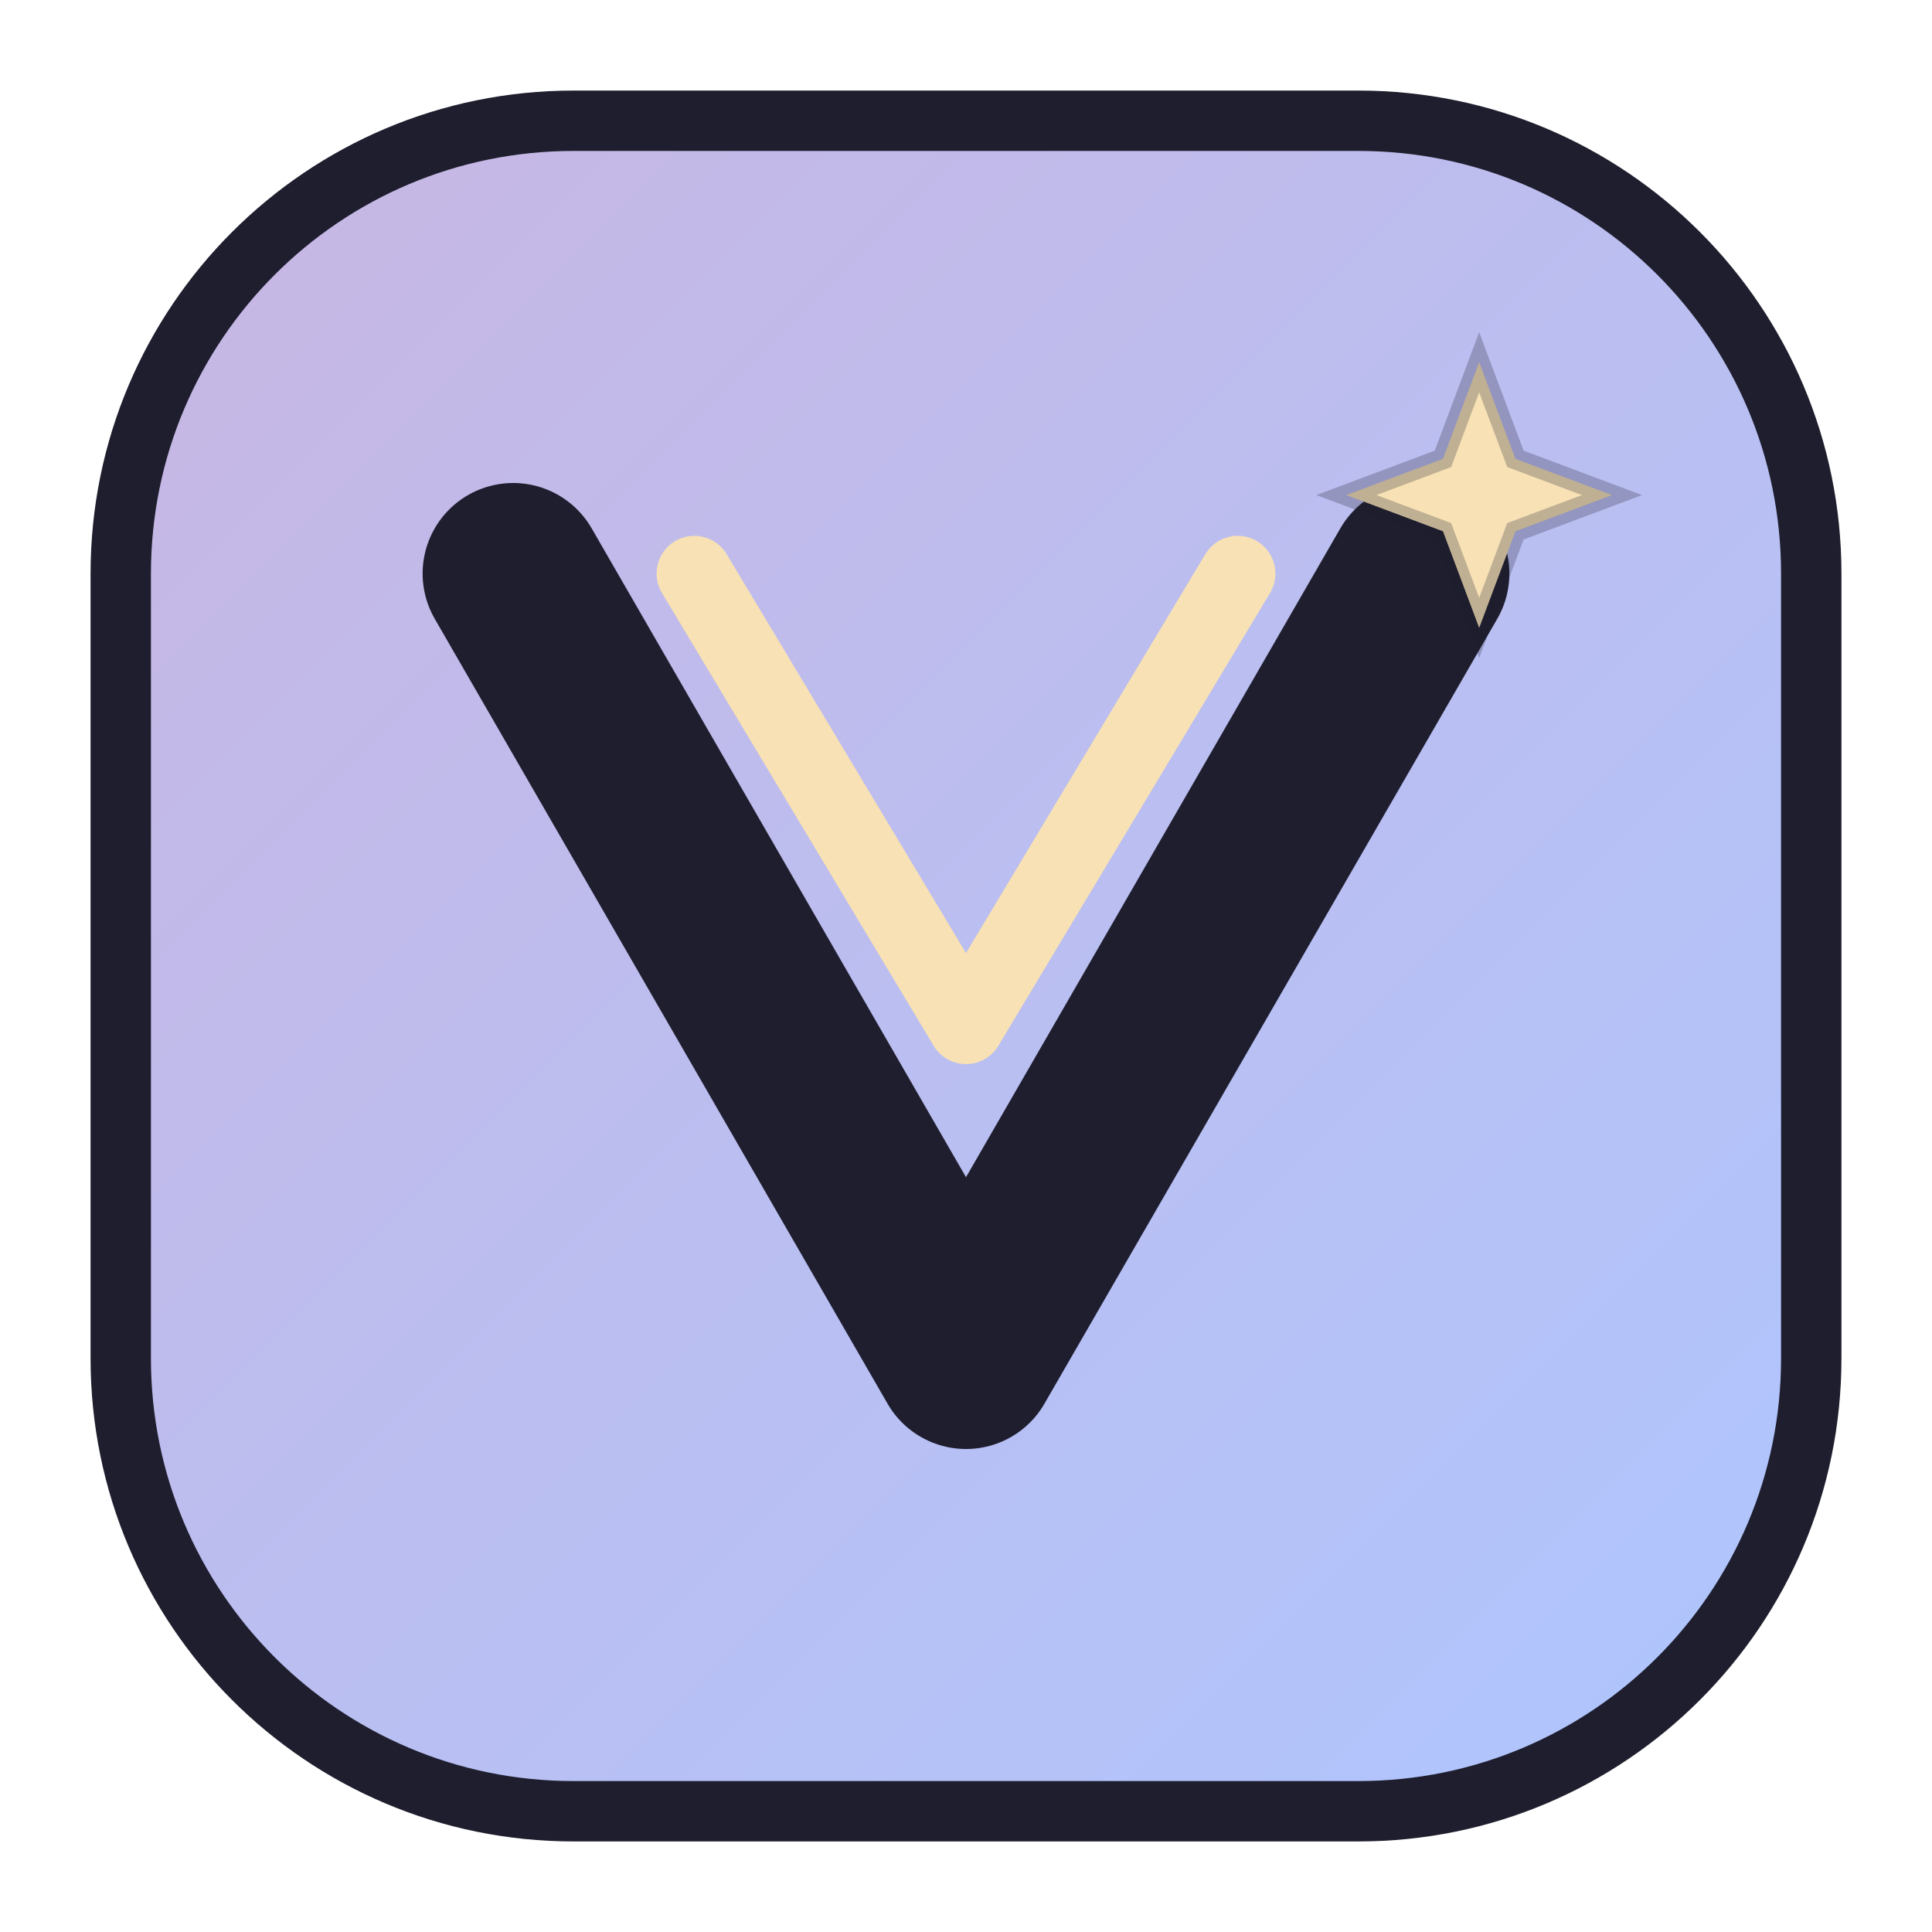
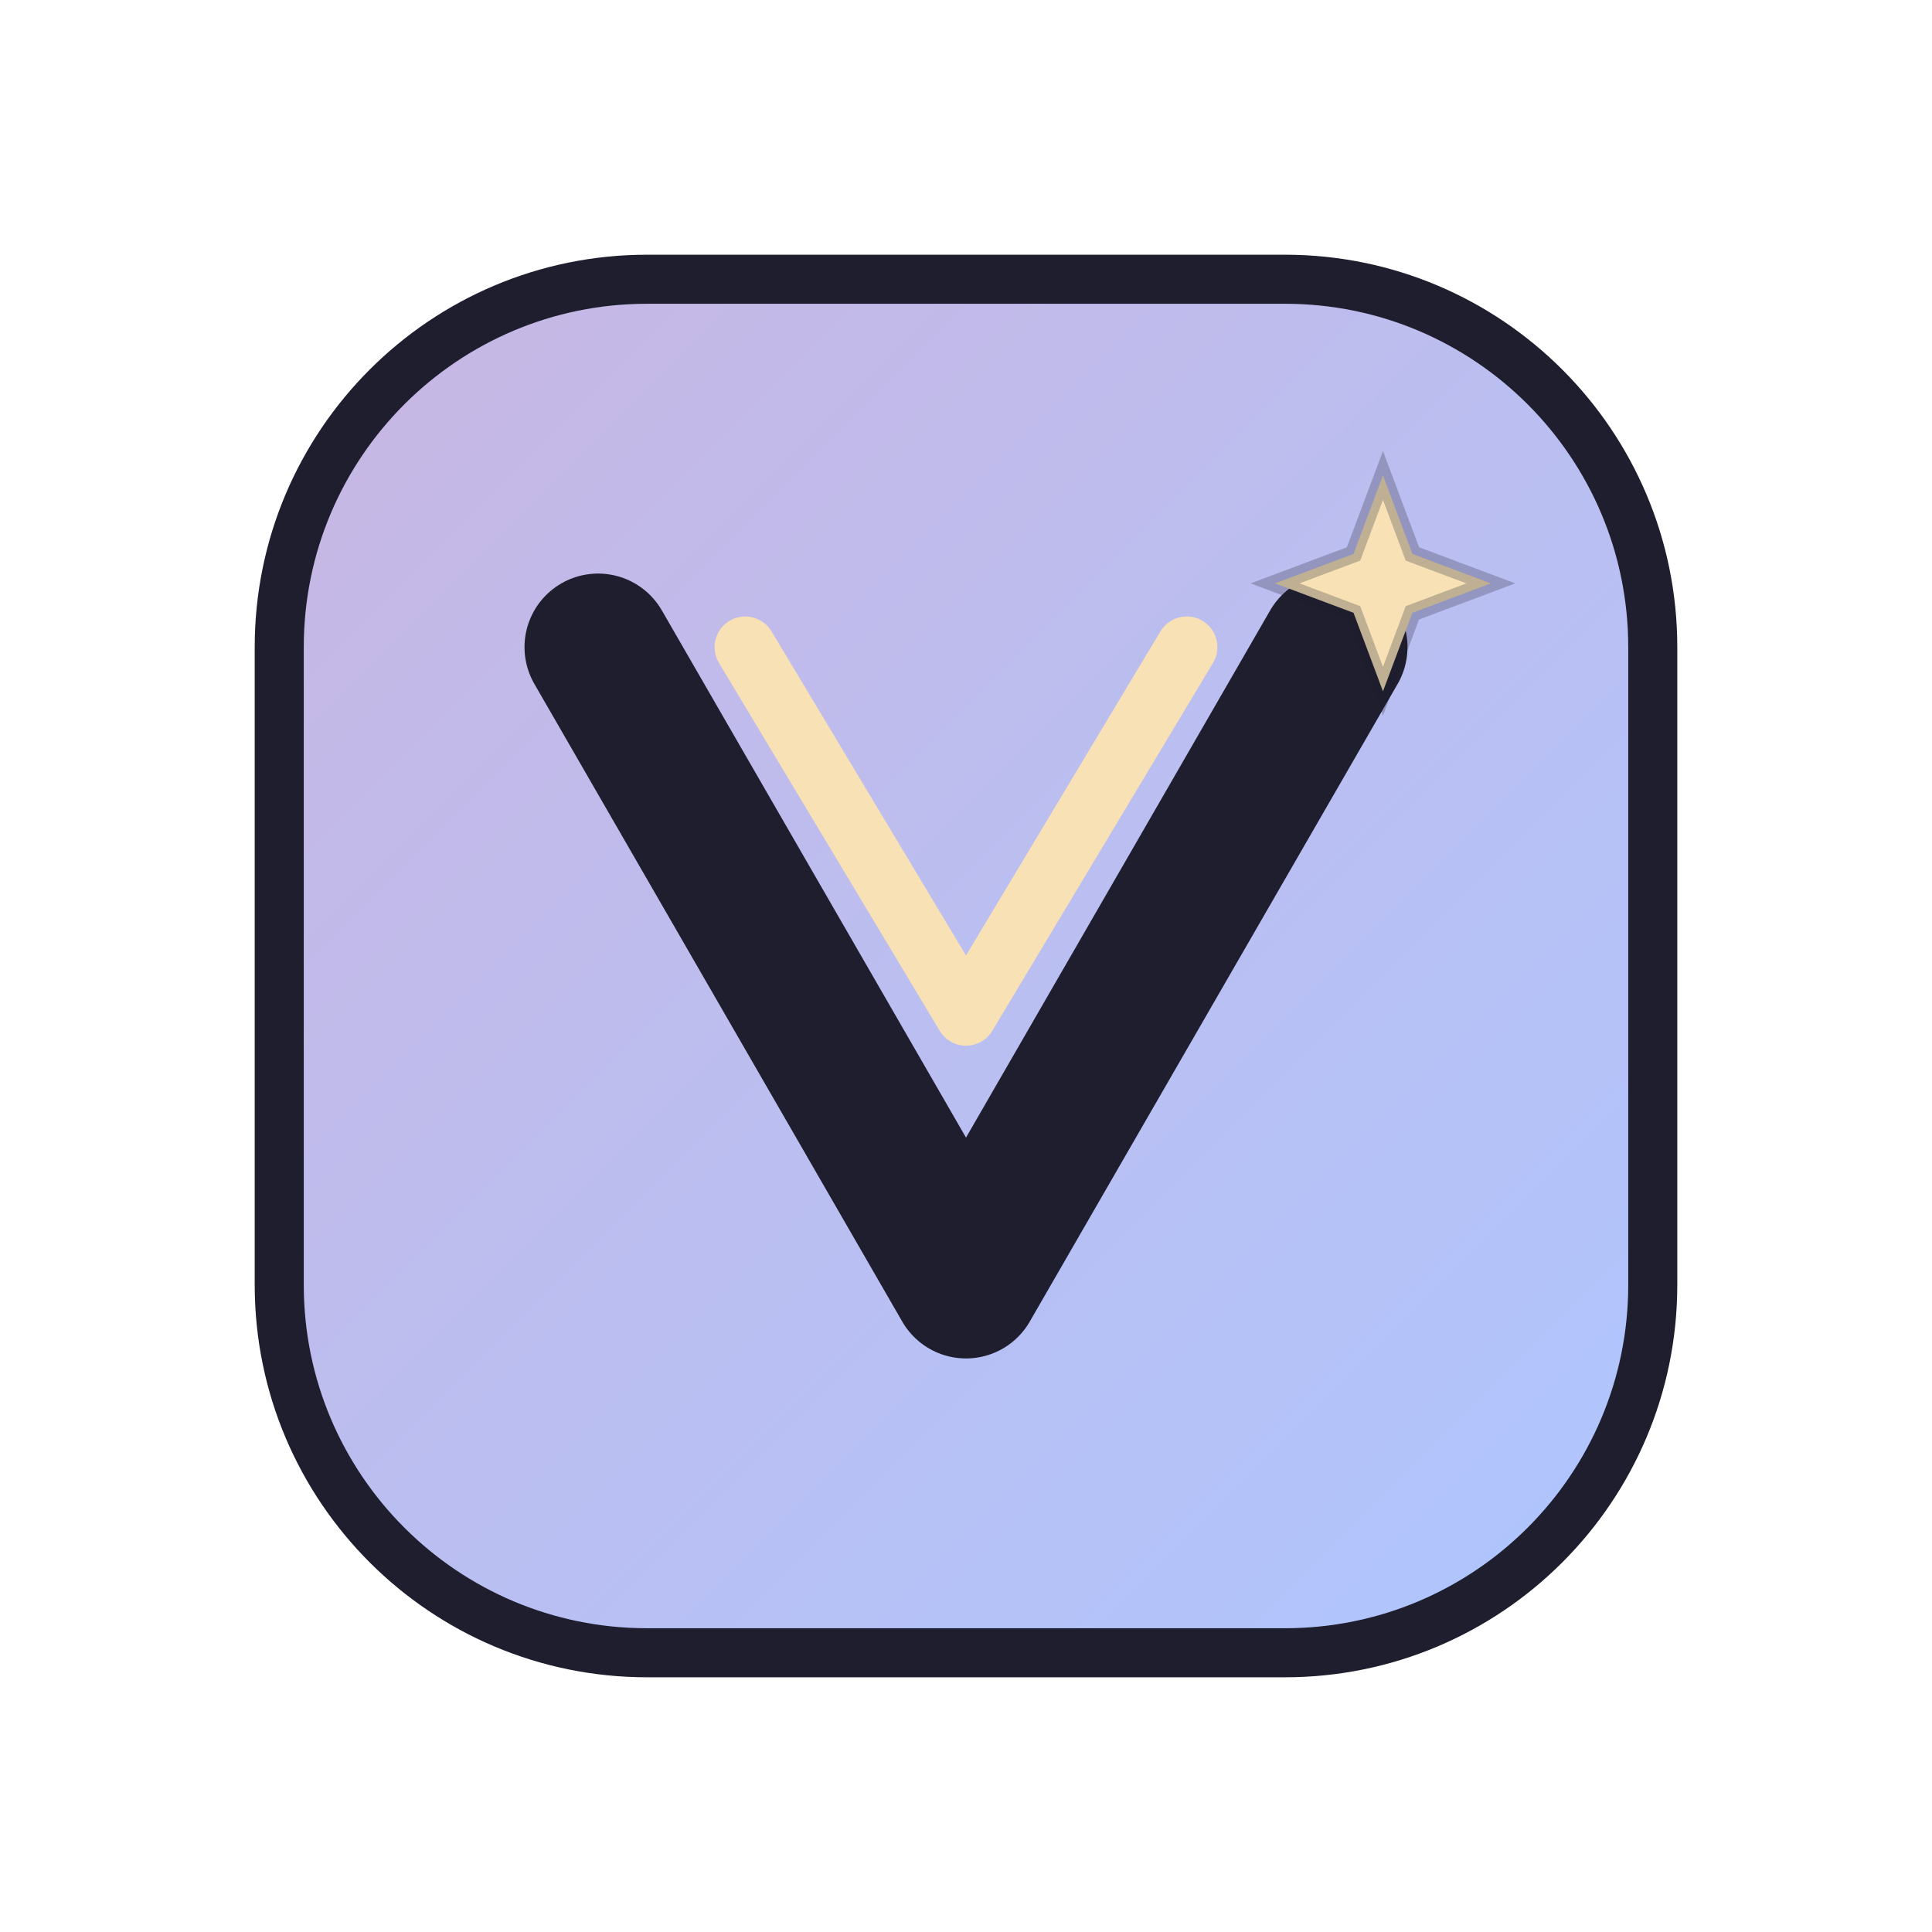
<svg xmlns="http://www.w3.org/2000/svg" viewBox="0 0 64 64">
-   <defs>
-     <linearGradient id="bg" x1="4" y1="4" x2="60" y2="60" gradientUnits="userSpaceOnUse">
-       <stop stop-color="#c8b6e2" />
-       <stop offset="1" stop-color="#aec6ff" />
-     </linearGradient>
-   </defs>
-   <rect x="4" y="4" width="56" height="56" rx="15" fill="url(#bg)" stroke="#1e1e2e" stroke-width="2" />
-   <path d="M17 19 L32 45 L47 19" fill="none" stroke="#1e1e2e" stroke-width="6" stroke-linecap="round" stroke-linejoin="round" />
-   <path d="M23 19 L32 34 L41 19" fill="none" stroke="#f7e1b5" stroke-width="2.5" stroke-linecap="round" stroke-linejoin="round" />
-   <path d="M49 12l1.2 3.2 3.2 1.2-3.2 1.2-1.2 3.2-1.2-3.2-3.2-1.2 3.2-1.2Z" fill="#f7e1b5" stroke="#1e1e2e" stroke-opacity=".25" stroke-width=".7" />
+   <g transform="translate(6 6) scale(0.8125)">
+     <defs>
+       <linearGradient id="bg" x1="4" y1="4" x2="60" y2="60" gradientUnits="userSpaceOnUse">
+         <stop stop-color="#c8b6e2" />
+         <stop offset="1" stop-color="#aec6ff" />
+       </linearGradient>
+     </defs>
+     <rect x="4" y="4" width="56" height="56" rx="15" fill="url(#bg)" stroke="#1e1e2e" stroke-width="2" />
+     <path d="M17 19 L32 45 L47 19" fill="none" stroke="#1e1e2e" stroke-width="6" stroke-linecap="round" stroke-linejoin="round" />
+     <path d="M23 19 L32 34 L41 19" fill="none" stroke="#f7e1b5" stroke-width="2.5" stroke-linecap="round" stroke-linejoin="round" />
+     <path d="M49 12l1.2 3.2 3.2 1.2-3.2 1.2-1.2 3.2-1.2-3.2-3.2-1.2 3.2-1.2Z" fill="#f7e1b5" stroke="#1e1e2e" stroke-opacity=".25" stroke-width=".7" />
+   </g>
</svg>
